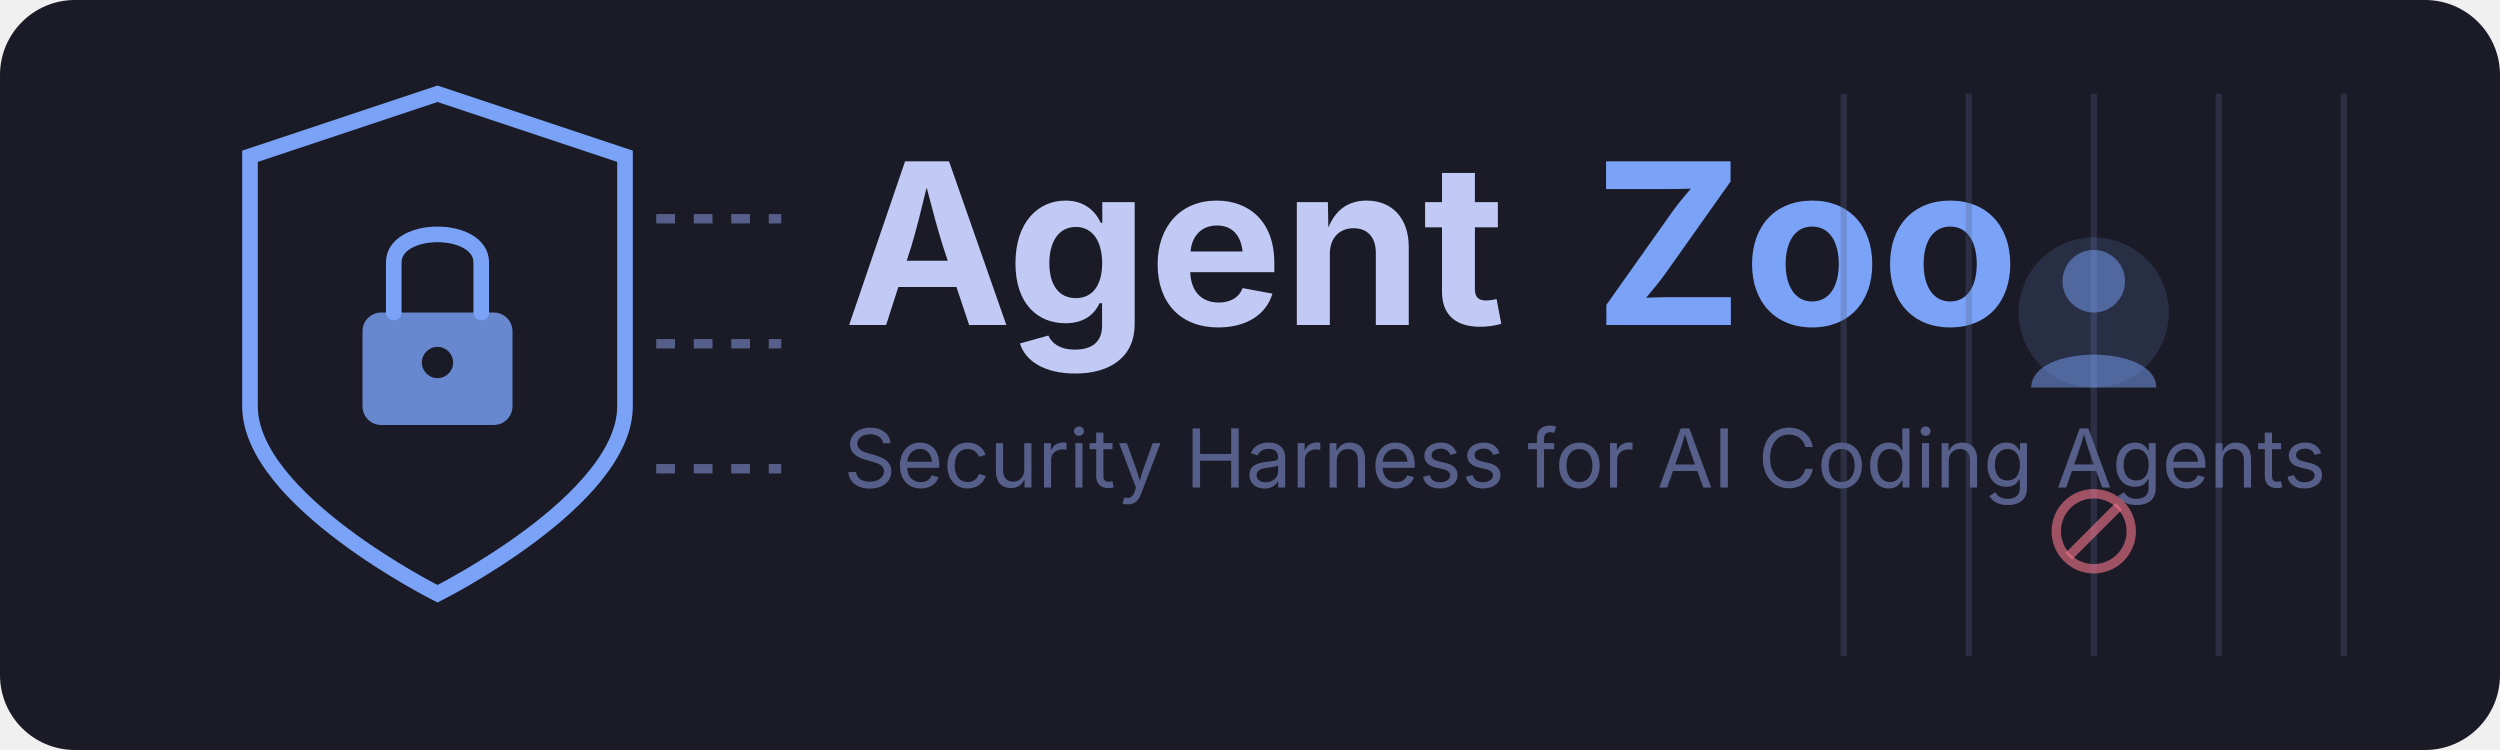
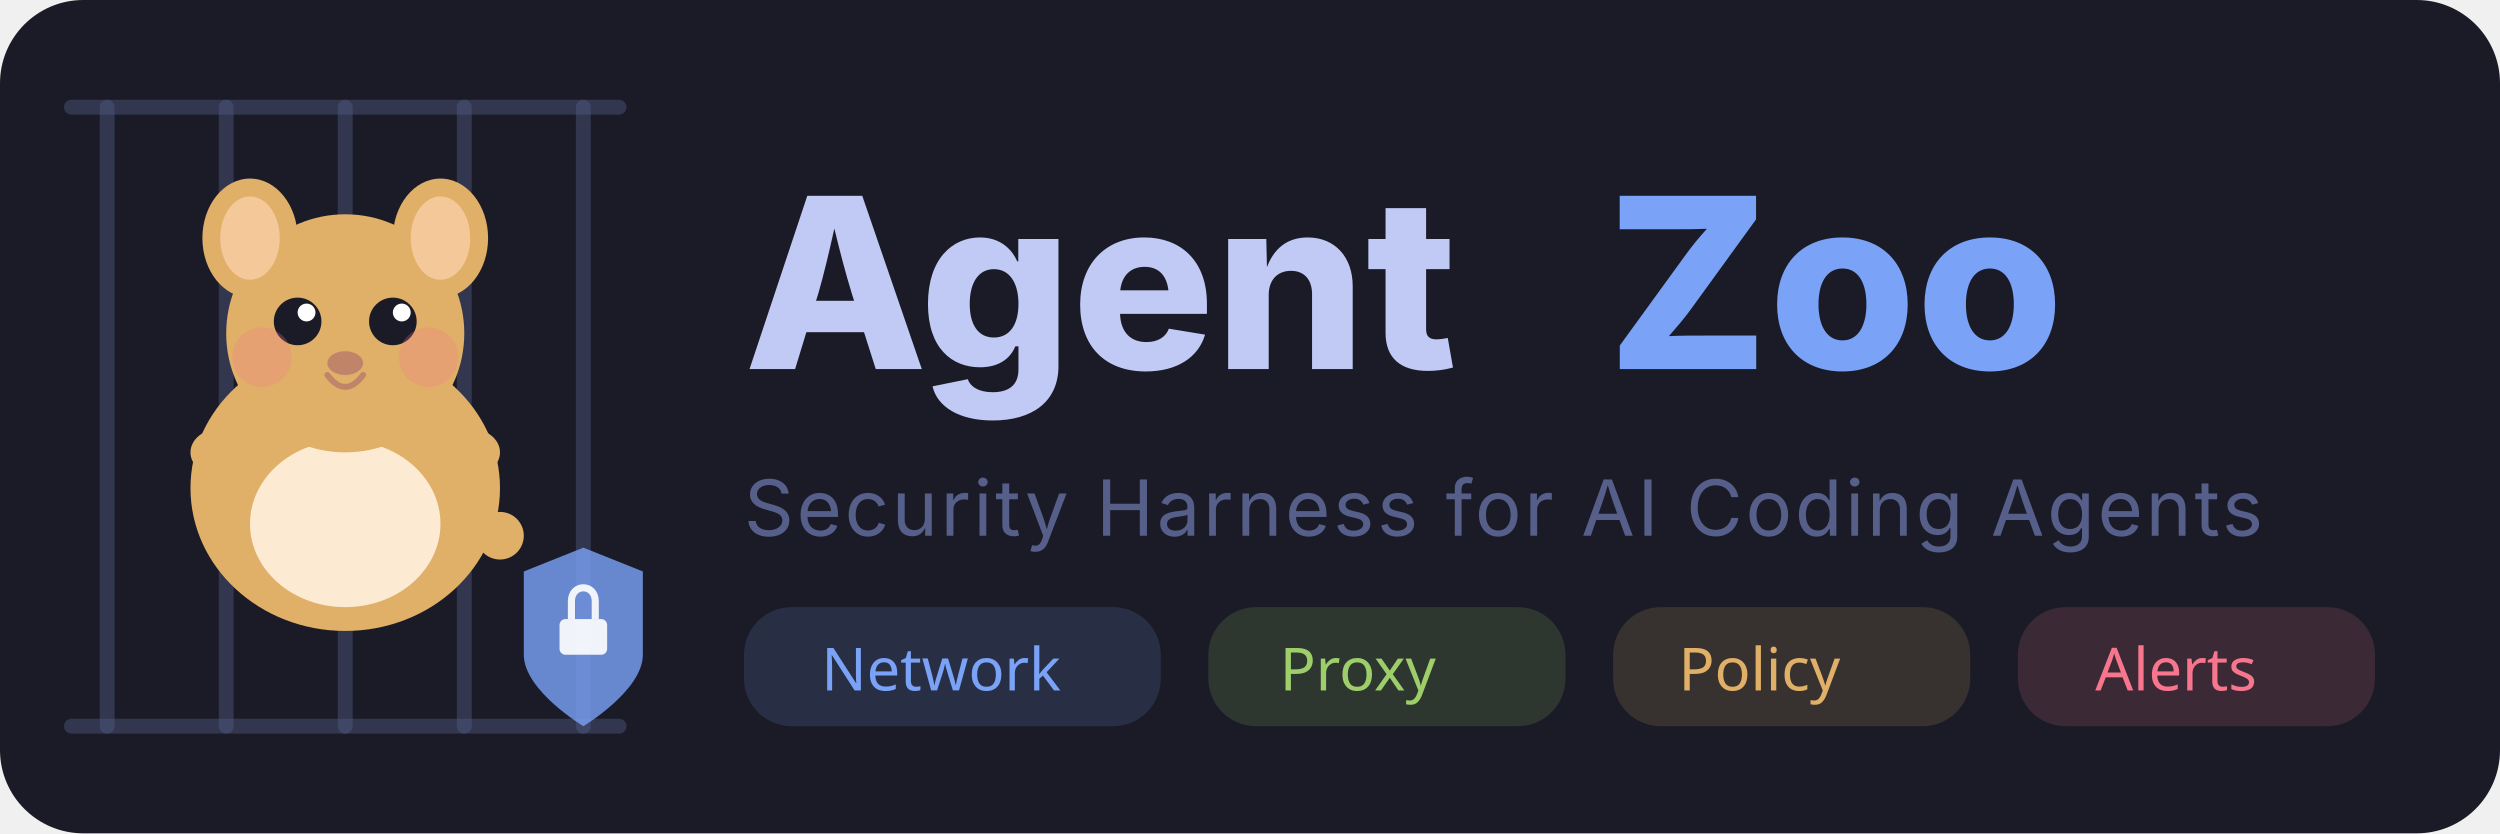
- <svg xmlns="http://www.w3.org/2000/svg" viewBox="0 0 400 120" fill="none">
-   <rect width="400" height="120" rx="12" fill="#1a1b26" />
-   <path d="M40 25 L70 15 L100 25 L100 65 C100 80 70 95 70 95 C70 95 40 80 40 65 Z" fill="none" stroke="#7aa2f7" stroke-width="2.5" />
-   <rect x="58" y="50" width="24" height="18" rx="3" fill="#7aa2f7" opacity="0.8" />
-   <path d="M63 50 L63 42 C63 36 77 36 77 42 L77 50" fill="none" stroke="#7aa2f7" stroke-width="2.5" stroke-linecap="round" />
-   <circle cx="70" cy="58" r="2.5" fill="#1a1b26" />
-   <line x1="105" y1="35" x2="125" y2="35" stroke="#565f89" stroke-width="1.5" stroke-dasharray="3,3" />
-   <line x1="105" y1="55" x2="125" y2="55" stroke="#565f89" stroke-width="1.5" stroke-dasharray="3,3" />
-   <line x1="105" y1="75" x2="125" y2="75" stroke="#565f89" stroke-width="1.5" stroke-dasharray="3,3" />
-   <text x="135" y="52" font-family="system-ui, -apple-system, sans-serif" font-size="36" font-weight="700" fill="#c0caf5">
+ <svg xmlns="http://www.w3.org/2000/svg" viewBox="0 0 420 140" fill="none">
+   <rect width="420" height="140" rx="14" fill="#1a1b26" />
+   <line x1="18" y1="18" x2="18" y2="122" stroke="#565f89" stroke-width="2.5" stroke-linecap="round" opacity="0.4" />
+   <line x1="38" y1="18" x2="38" y2="122" stroke="#565f89" stroke-width="2.5" stroke-linecap="round" opacity="0.4" />
+   <line x1="58" y1="18" x2="58" y2="122" stroke="#565f89" stroke-width="2.5" stroke-linecap="round" opacity="0.4" />
+   <line x1="78" y1="18" x2="78" y2="122" stroke="#565f89" stroke-width="2.5" stroke-linecap="round" opacity="0.4" />
+   <line x1="98" y1="18" x2="98" y2="122" stroke="#565f89" stroke-width="2.5" stroke-linecap="round" opacity="0.4" />
+   <line x1="12" y1="18" x2="104" y2="18" stroke="#565f89" stroke-width="2.5" stroke-linecap="round" opacity="0.4" />
+   <line x1="12" y1="122" x2="104" y2="122" stroke="#565f89" stroke-width="2.5" stroke-linecap="round" opacity="0.4" />
+   <ellipse cx="58" cy="82" rx="26" ry="24" fill="#e0af68" />
+   <ellipse cx="58" cy="88" rx="16" ry="14" fill="#fcebd2" />
+   <circle cx="58" cy="56" r="20" fill="#e0af68" />
+   <ellipse cx="42" cy="40" rx="8" ry="10" fill="#e0af68" />
+   <ellipse cx="42" cy="40" rx="5" ry="7" fill="#f5c89a" />
+   <ellipse cx="74" cy="40" rx="8" ry="10" fill="#e0af68" />
+   <ellipse cx="74" cy="40" rx="5" ry="7" fill="#f5c89a" />
+   <circle cx="50" cy="54" r="4" fill="#1a1b26" />
+   <circle cx="66" cy="54" r="4" fill="#1a1b26" />
+   <circle cx="51.5" cy="52.5" r="1.5" fill="white" />
+   <circle cx="67.5" cy="52.5" r="1.5" fill="white" />
+   <ellipse cx="58" cy="61" rx="3" ry="2" fill="#c0846b" />
+   <path d="M55 63 Q58 67 61 63" fill="none" stroke="#c0846b" stroke-width="1" stroke-linecap="round" />
+   <circle cx="44" cy="60" r="5" fill="#f7768e" opacity="0.25" />
+   <circle cx="72" cy="60" r="5" fill="#f7768e" opacity="0.25" />
+   <ellipse cx="37" cy="76" rx="5" ry="4" fill="#e0af68" />
+   <ellipse cx="79" cy="76" rx="5" ry="4" fill="#e0af68" />
+   <circle cx="84" cy="90" r="4" fill="#e0af68" />
+   <path d="M88 96 L98 92 L108 96 L108 110 C108 116 98 122 98 122 C98 122 88 116 88 110 Z" fill="#7aa2f7" opacity="0.8" />
+   <rect x="94" y="104" width="8" height="6" rx="1" fill="white" opacity="0.9" />
+   <path d="M96 104 L96 101 C96 98 100 98 100 101 L100 104" fill="none" stroke="white" stroke-width="1.2" opacity="0.9" />
+   <text x="125" y="62" font-family="system-ui, -apple-system, sans-serif" font-size="40" font-weight="800" fill="#c0caf5">
    Agent
  </text>
-   <text x="255" y="52" font-family="system-ui, -apple-system, sans-serif" font-size="36" font-weight="700" fill="#7aa2f7">
+   <text x="270" y="62" font-family="system-ui, -apple-system, sans-serif" font-size="40" font-weight="800" fill="#7aa2f7">
    Zoo
  </text>
-   <text x="135" y="78" font-family="system-ui, -apple-system, sans-serif" font-size="13" fill="#565f89">
+   <text x="125" y="90" font-family="system-ui, -apple-system, sans-serif" font-size="13" fill="#565f89" letter-spacing="0.5">
    Security Harness for AI Coding Agents
  </text>
-   <line x1="295" y1="15" x2="295" y2="105" stroke="#565f89" stroke-width="1" opacity="0.3" />
-   <line x1="315" y1="15" x2="315" y2="105" stroke="#565f89" stroke-width="1" opacity="0.3" />
-   <line x1="335" y1="15" x2="335" y2="105" stroke="#565f89" stroke-width="1" opacity="0.3" />
-   <line x1="355" y1="15" x2="355" y2="105" stroke="#565f89" stroke-width="1" opacity="0.3" />
-   <line x1="375" y1="15" x2="375" y2="105" stroke="#565f89" stroke-width="1" opacity="0.3" />
-   <circle cx="335" cy="50" r="12" fill="#7aa2f7" opacity="0.15" />
-   <circle cx="335" cy="45" r="5" fill="#7aa2f7" opacity="0.5" />
-   <path d="M325 62 C325 55 345 55 345 62" fill="#7aa2f7" opacity="0.5" />
-   <circle cx="335" cy="85" r="6" fill="none" stroke="#f7768e" stroke-width="1.5" opacity="0.6" />
-   <line x1="331" y1="89" x2="339" y2="81" stroke="#f7768e" stroke-width="1.5" opacity="0.6" />
+   <rect x="125" y="102" rx="8" ry="8" width="70" height="20" fill="#7aa2f7" opacity="0.15" />
+   <text x="138" y="116" font-family="system-ui, sans-serif" font-size="10" fill="#7aa2f7">Network</text>
+   <rect x="203" y="102" rx="8" ry="8" width="60" height="20" fill="#9ece6a" opacity="0.15" />
+   <text x="215" y="116" font-family="system-ui, sans-serif" font-size="10" fill="#9ece6a">Proxy</text>
+   <rect x="271" y="102" rx="8" ry="8" width="60" height="20" fill="#e0af68" opacity="0.15" />
+   <text x="282" y="116" font-family="system-ui, sans-serif" font-size="10" fill="#e0af68">Policy</text>
+   <rect x="339" y="102" rx="8" ry="8" width="60" height="20" fill="#f7768e" opacity="0.15" />
+   <text x="352" y="116" font-family="system-ui, sans-serif" font-size="10" fill="#f7768e">Alerts</text>
</svg>
